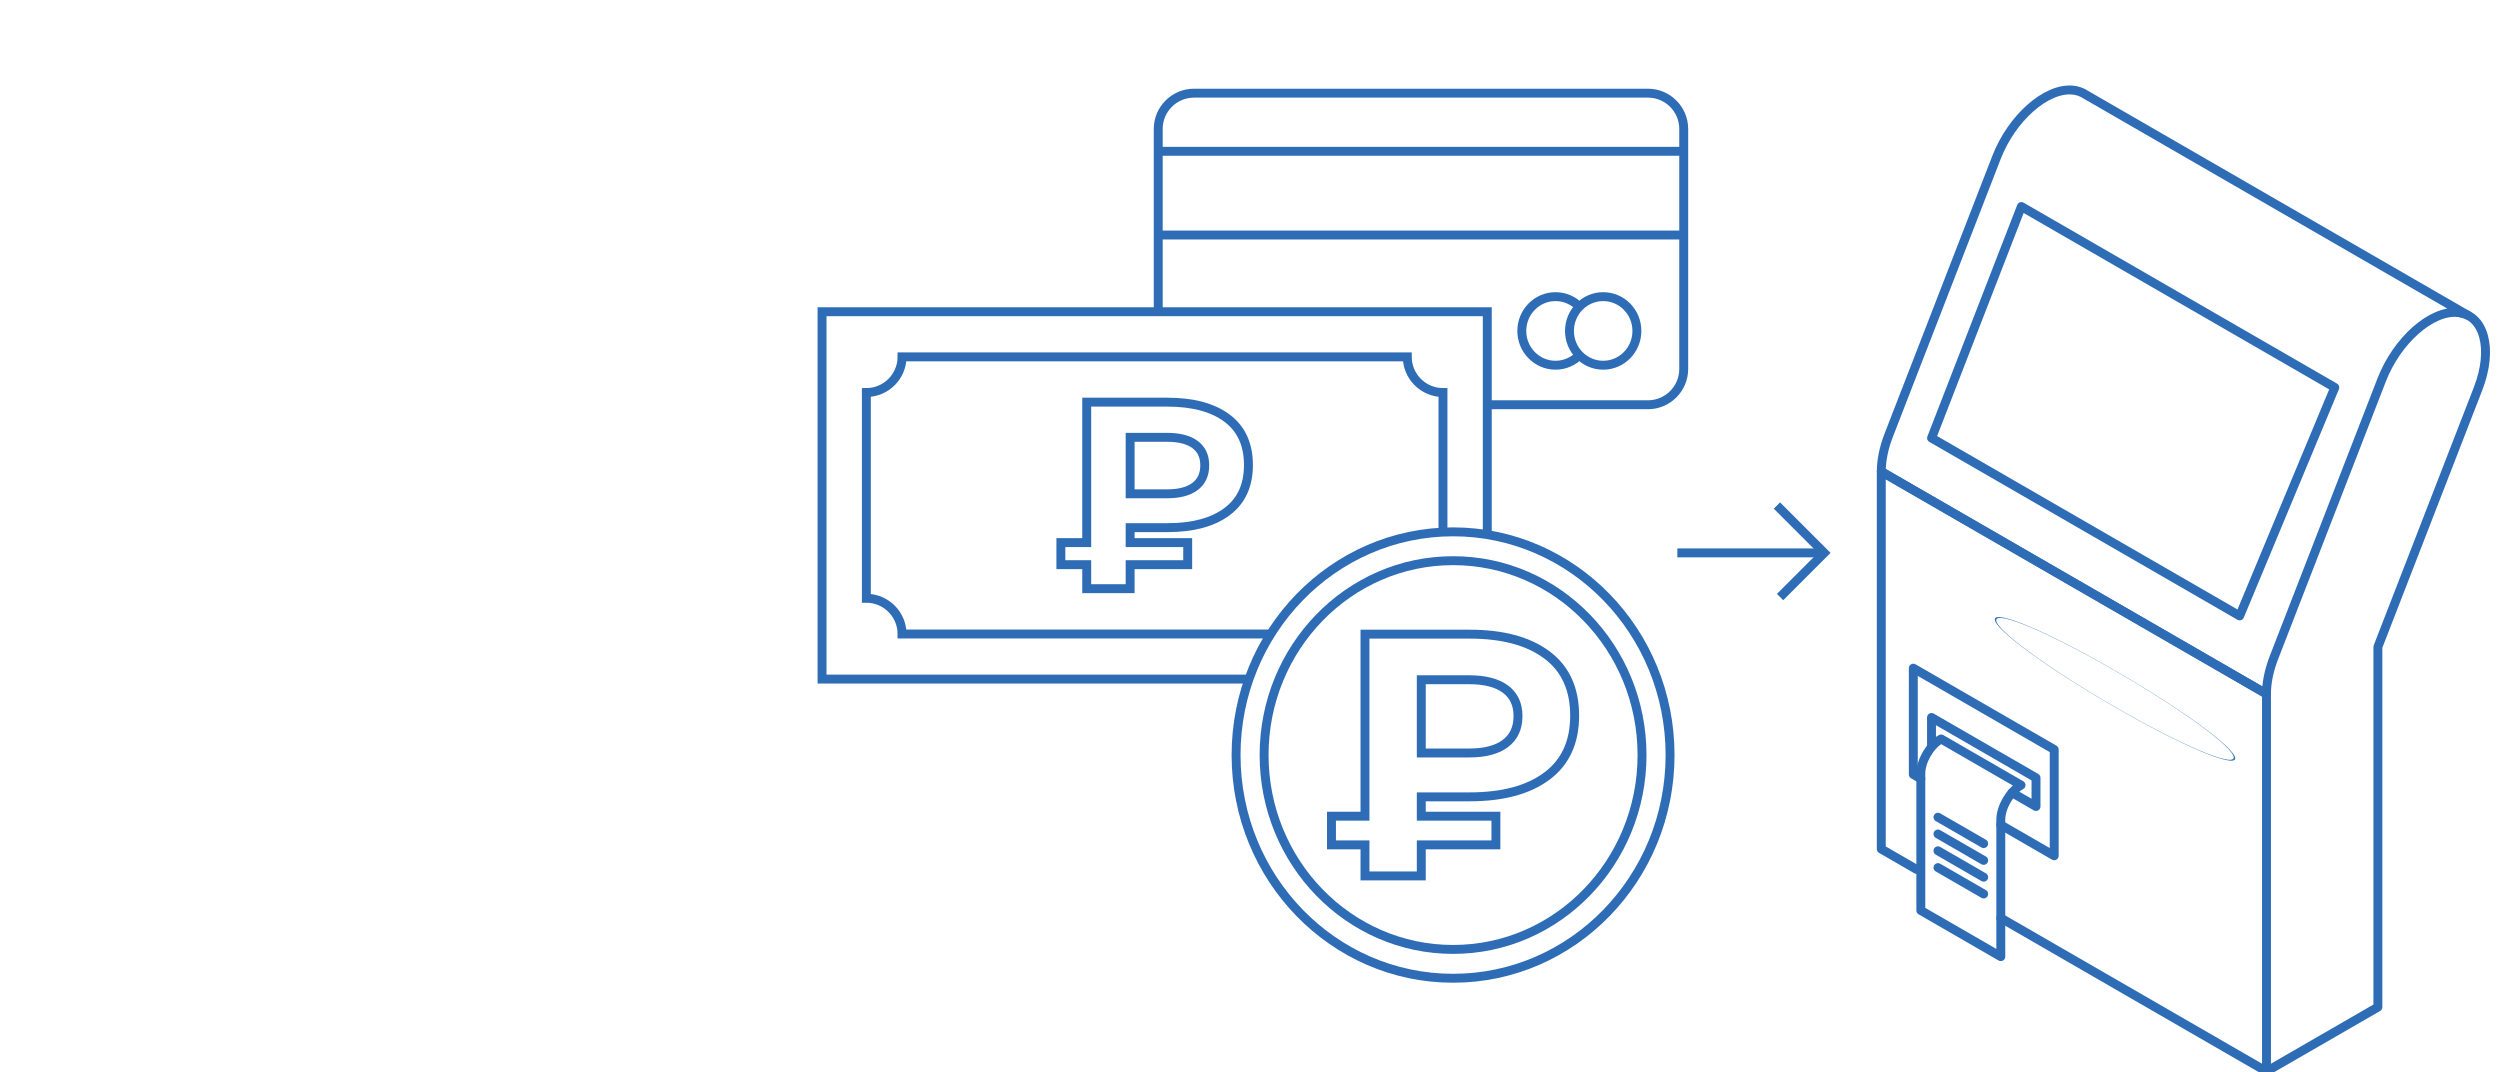
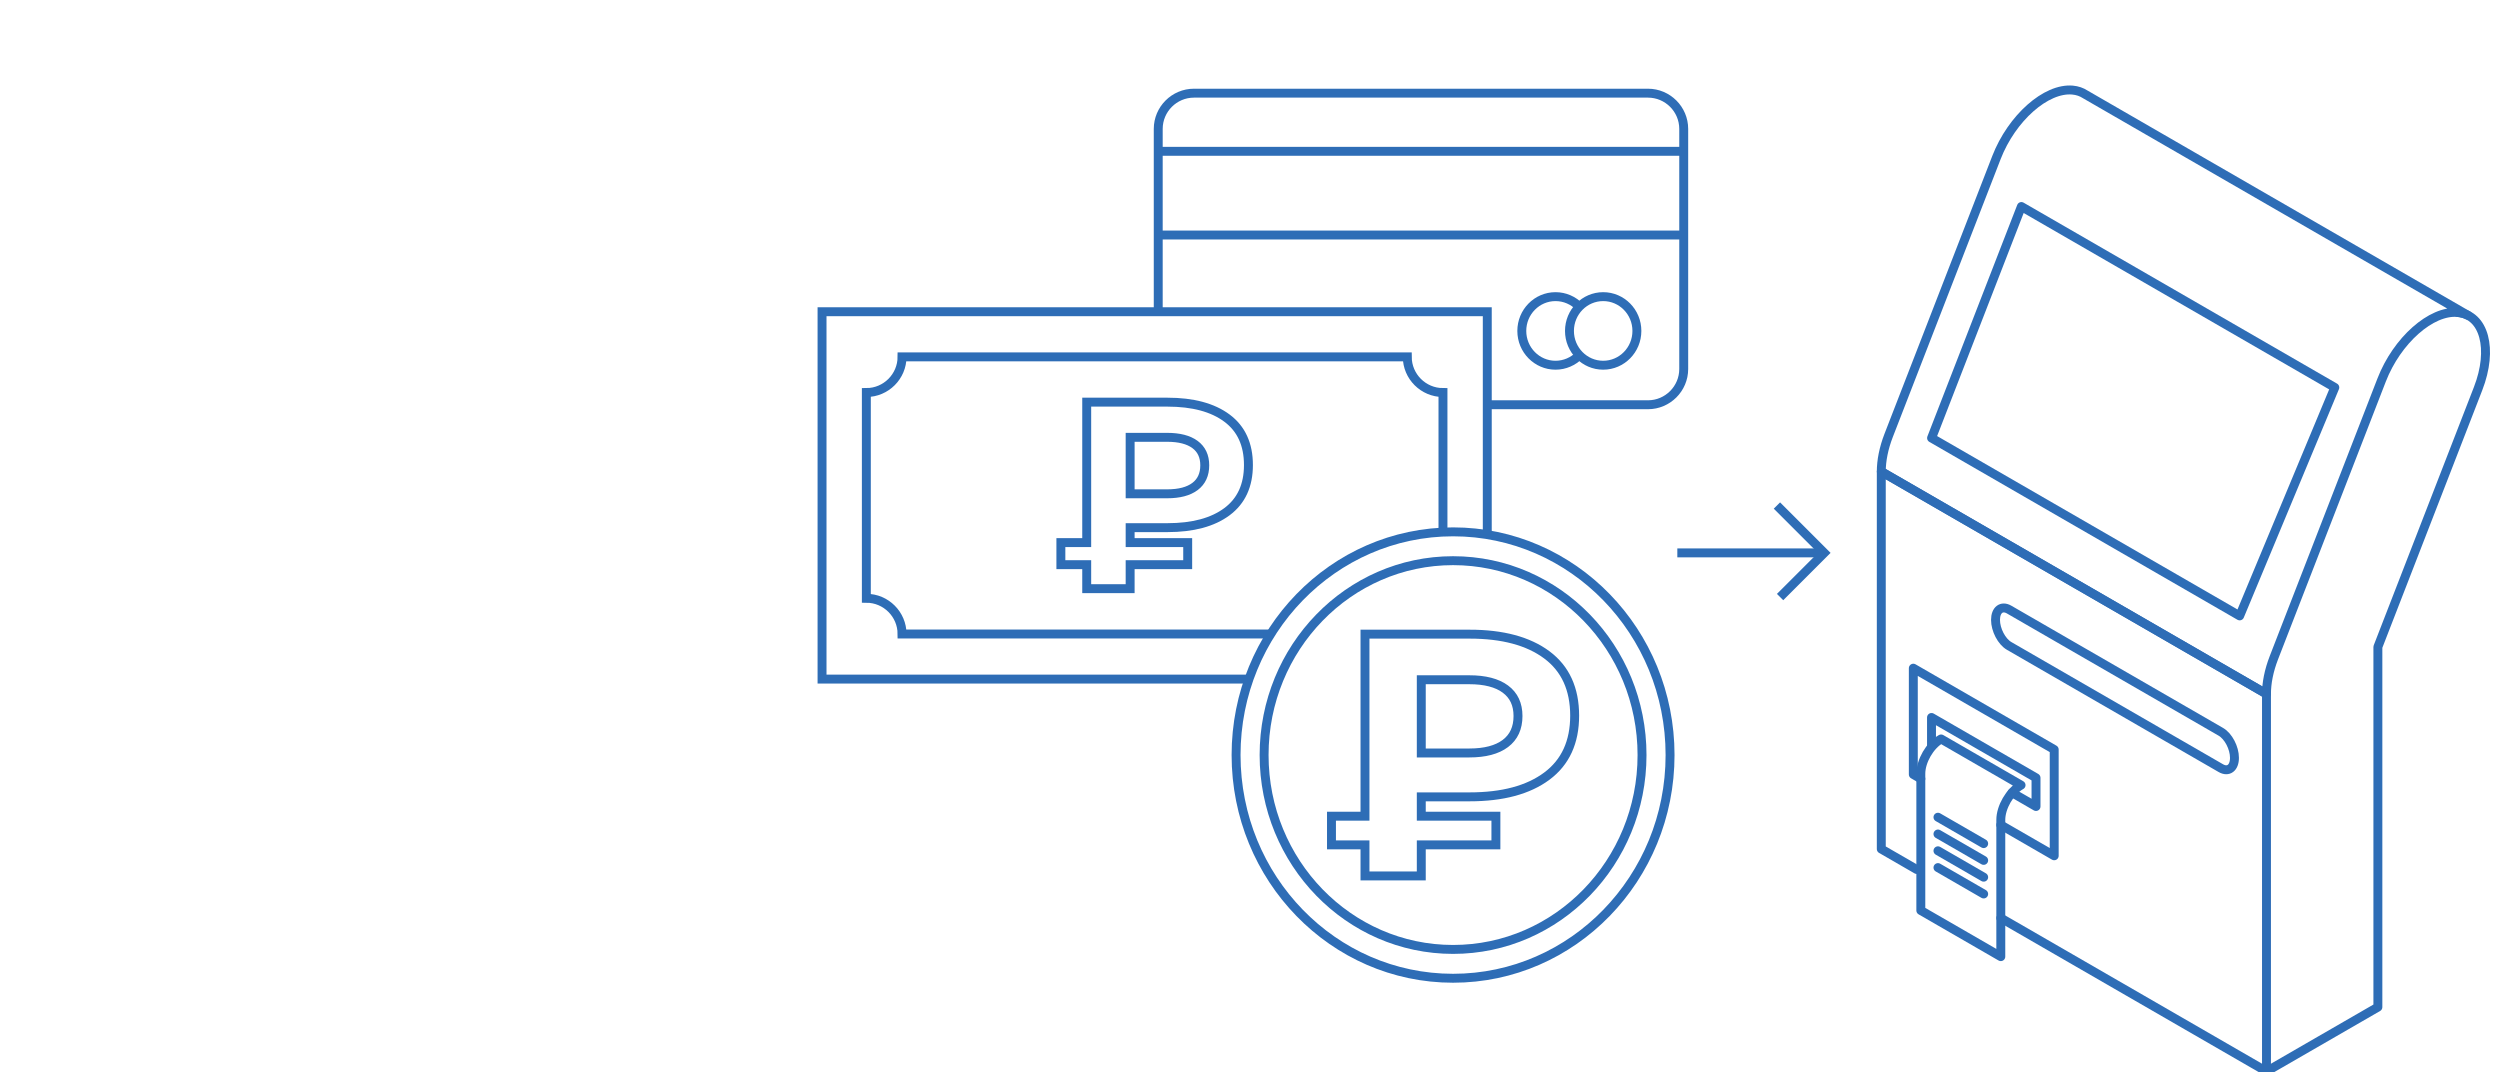
<svg xmlns="http://www.w3.org/2000/svg" width="84" height="36" viewBox="0 0 2370.66 1016" shape-rendering="geometricPrecision" image-rendering="optimizeQuality" fill-rule="evenodd" clip-rule="evenodd">
  <g fill="none" stroke="#2e6db6" stroke-miterlimit="22.926">
    <g stroke-width="8.47">
      <path d="m1590.55 524.28h139.34" />
      <path d="m1684.99 479.38l44.9 44.9-41.9 41.9" />
      <g stroke-linejoin="round" stroke-linecap="round">
        <path d="m1821.45 733.7v129.67l75.84 43.78v-129.66c0-12.04 8.53-26.81 18.97-32.84.08-.05.16-.09.24-.14l-75.84-43.78c-.16.09-.24.13-.25.14-10.43 6.01-18.96 20.79-18.96 32.83z" />
        <path d="m1881.04 799.96l-43.34-25.02" />
        <path d="m1881.04 815.88l-43.34-25.02" />
        <path d="m1881.04 831.81l-43.34-25.03" />
        <path d="m1881.04 847.73l-43.34-25.02" />
        <path d="m2149.23 1016l105.63-60.98v-341.54l95.06-245.02c14.52-37.44 5.83-69.9-19.33-72.14" />
        <path d="m1897.3 782.28l50.63 29.23v-100.75l-133.6-77.14v100.76l7.12 4.11" />
        <path d="m1831.58 707.55v-27.19l99.1 57.22v27.19l-22.72-13.12" />
-         <rect transform="matrix(-.1615-.09324 0 .02946 2118.87 701.41)" width="1403.04" height="1169.59" rx="690.93" ry="584.79" />
+         <path d="m2105.95 693.95l-200.75-115.9c-7.11-4.1-12.92.29-12.92 9.77 0 9.48 5.81 20.59 12.92 24.69l200.75 115.9c7.11 4.11 12.92-.29 12.92-9.77 0-9.48-5.81-20.58-12.92-24.69z" />
        <path d="m1897.3 870.54l251.93 145.46v-357.94l-365.27-210.9v357.95l33.61 19.4" />
        <path d="m1977.43 89.53l362.77 209.46c-2.86-1.44-6.08-2.36-9.61-2.68-25.16-2.24-57.62 26.54-72.14 63.98l-102.18 263.35c-4.78 12.31-7.04 24.08-7.04 34.42l-365.27-210.9c0-10.33 2.26-22.1 7.04-34.41l102.17-263.35c14.53-37.44 46.99-66.22 72.15-63.98 4.6.42 8.65 1.84 12.11 4.11z" />
        <path d="m2214.01 367.44l-90.22 216.58-292.15-168.66 85.17-219.51z" />
      </g>
      <ellipse cx="1377.89" cy="715.99" rx="205.77" ry="211.66" />
      <ellipse cx="1377.89" cy="715.99" rx="179.19" ry="184.32" />
      <path d="m1347.75 755.62v18.34h70.76v27.19h-70.76v29.48h-53.38v-29.48h-31.78v-27.19h31.78v-172.61h99.24c31.23 0 55.63 6.55 73.21 19.65 17.58 13.1 26.37 32.32 26.37 57.65 0 25.11-8.79 44.22-26.37 57.32-17.58 13.1-41.98 19.65-73.21 19.65h-45.86zm91.72-76.64c0-11.14-3.99-19.66-11.96-25.55-7.97-5.9-19.38-8.85-34.23-8.85h-45.53v69.44h45.53c14.85 0 26.26-3 34.23-9.01 7.97-6 11.96-14.68 11.96-26.03z" fill-rule="nonzero" />
    </g>
    <g stroke-width="8.46">
      <path d="m1098.31 295.6v-173.39c0-18.63 15.23-33.86 33.86-33.86h430.58c18.63 0 33.86 15.23 33.86 33.86v227.74c0 18.62-15.24 33.86-33.86 33.86h-152.42" />
      <path d="m1596.61 222.86h-497.75m0-79.37h497.75" />
      <path d="m1497.64 336.81c-5.79 5.87-13.78 9.52-22.6 9.52-17.66 0-31.97-14.56-31.97-32.52 0-17.96 14.31-32.52 31.97-32.52 8.82 0 16.81 3.64 22.6 9.51" />
      <path d="m1520.24 346.33c-17.66 0-31.97-14.56-31.97-32.52 0-17.96 14.31-32.52 31.97-32.52 17.66 0 31.97 14.56 31.97 32.52 0 17.96-14.31 32.52-31.97 32.52z" />
    </g>
    <g stroke-width="8.47">
      <path d="m1071.67 500.35v14.15h54.58v20.97h-54.58v22.74h-41.18v-22.74h-24.5v-20.97h24.5v-133.15h76.56c24.08 0 42.91 5.05 56.47 15.16 13.55 10.11 20.33 24.93 20.33 44.47 0 19.37-6.78 34.11-20.33 44.21-13.56 10.11-32.39 15.16-56.47 15.16h-35.38zm70.75-59.12c0-8.59-3.08-15.16-9.22-19.71-6.15-4.55-14.95-6.82-26.41-6.82h-35.12v53.56h35.12c11.46 0 20.26-2.31 26.41-6.95 6.14-4.63 9.22-11.32 9.22-20.08z" fill-rule="nonzero" />
      <path d="m1184.36 643.96h-404.85v-348.36h630.82v211.36" />
      <path d="m1205 601.18h-349.62c0-18.62-15.24-33.86-33.86-33.86v-195.08c18.62 0 33.86-15.24 33.86-33.86h479.08c0 18.62 15.24 33.86 33.86 33.86v132.33" />
    </g>
  </g>
</svg>
